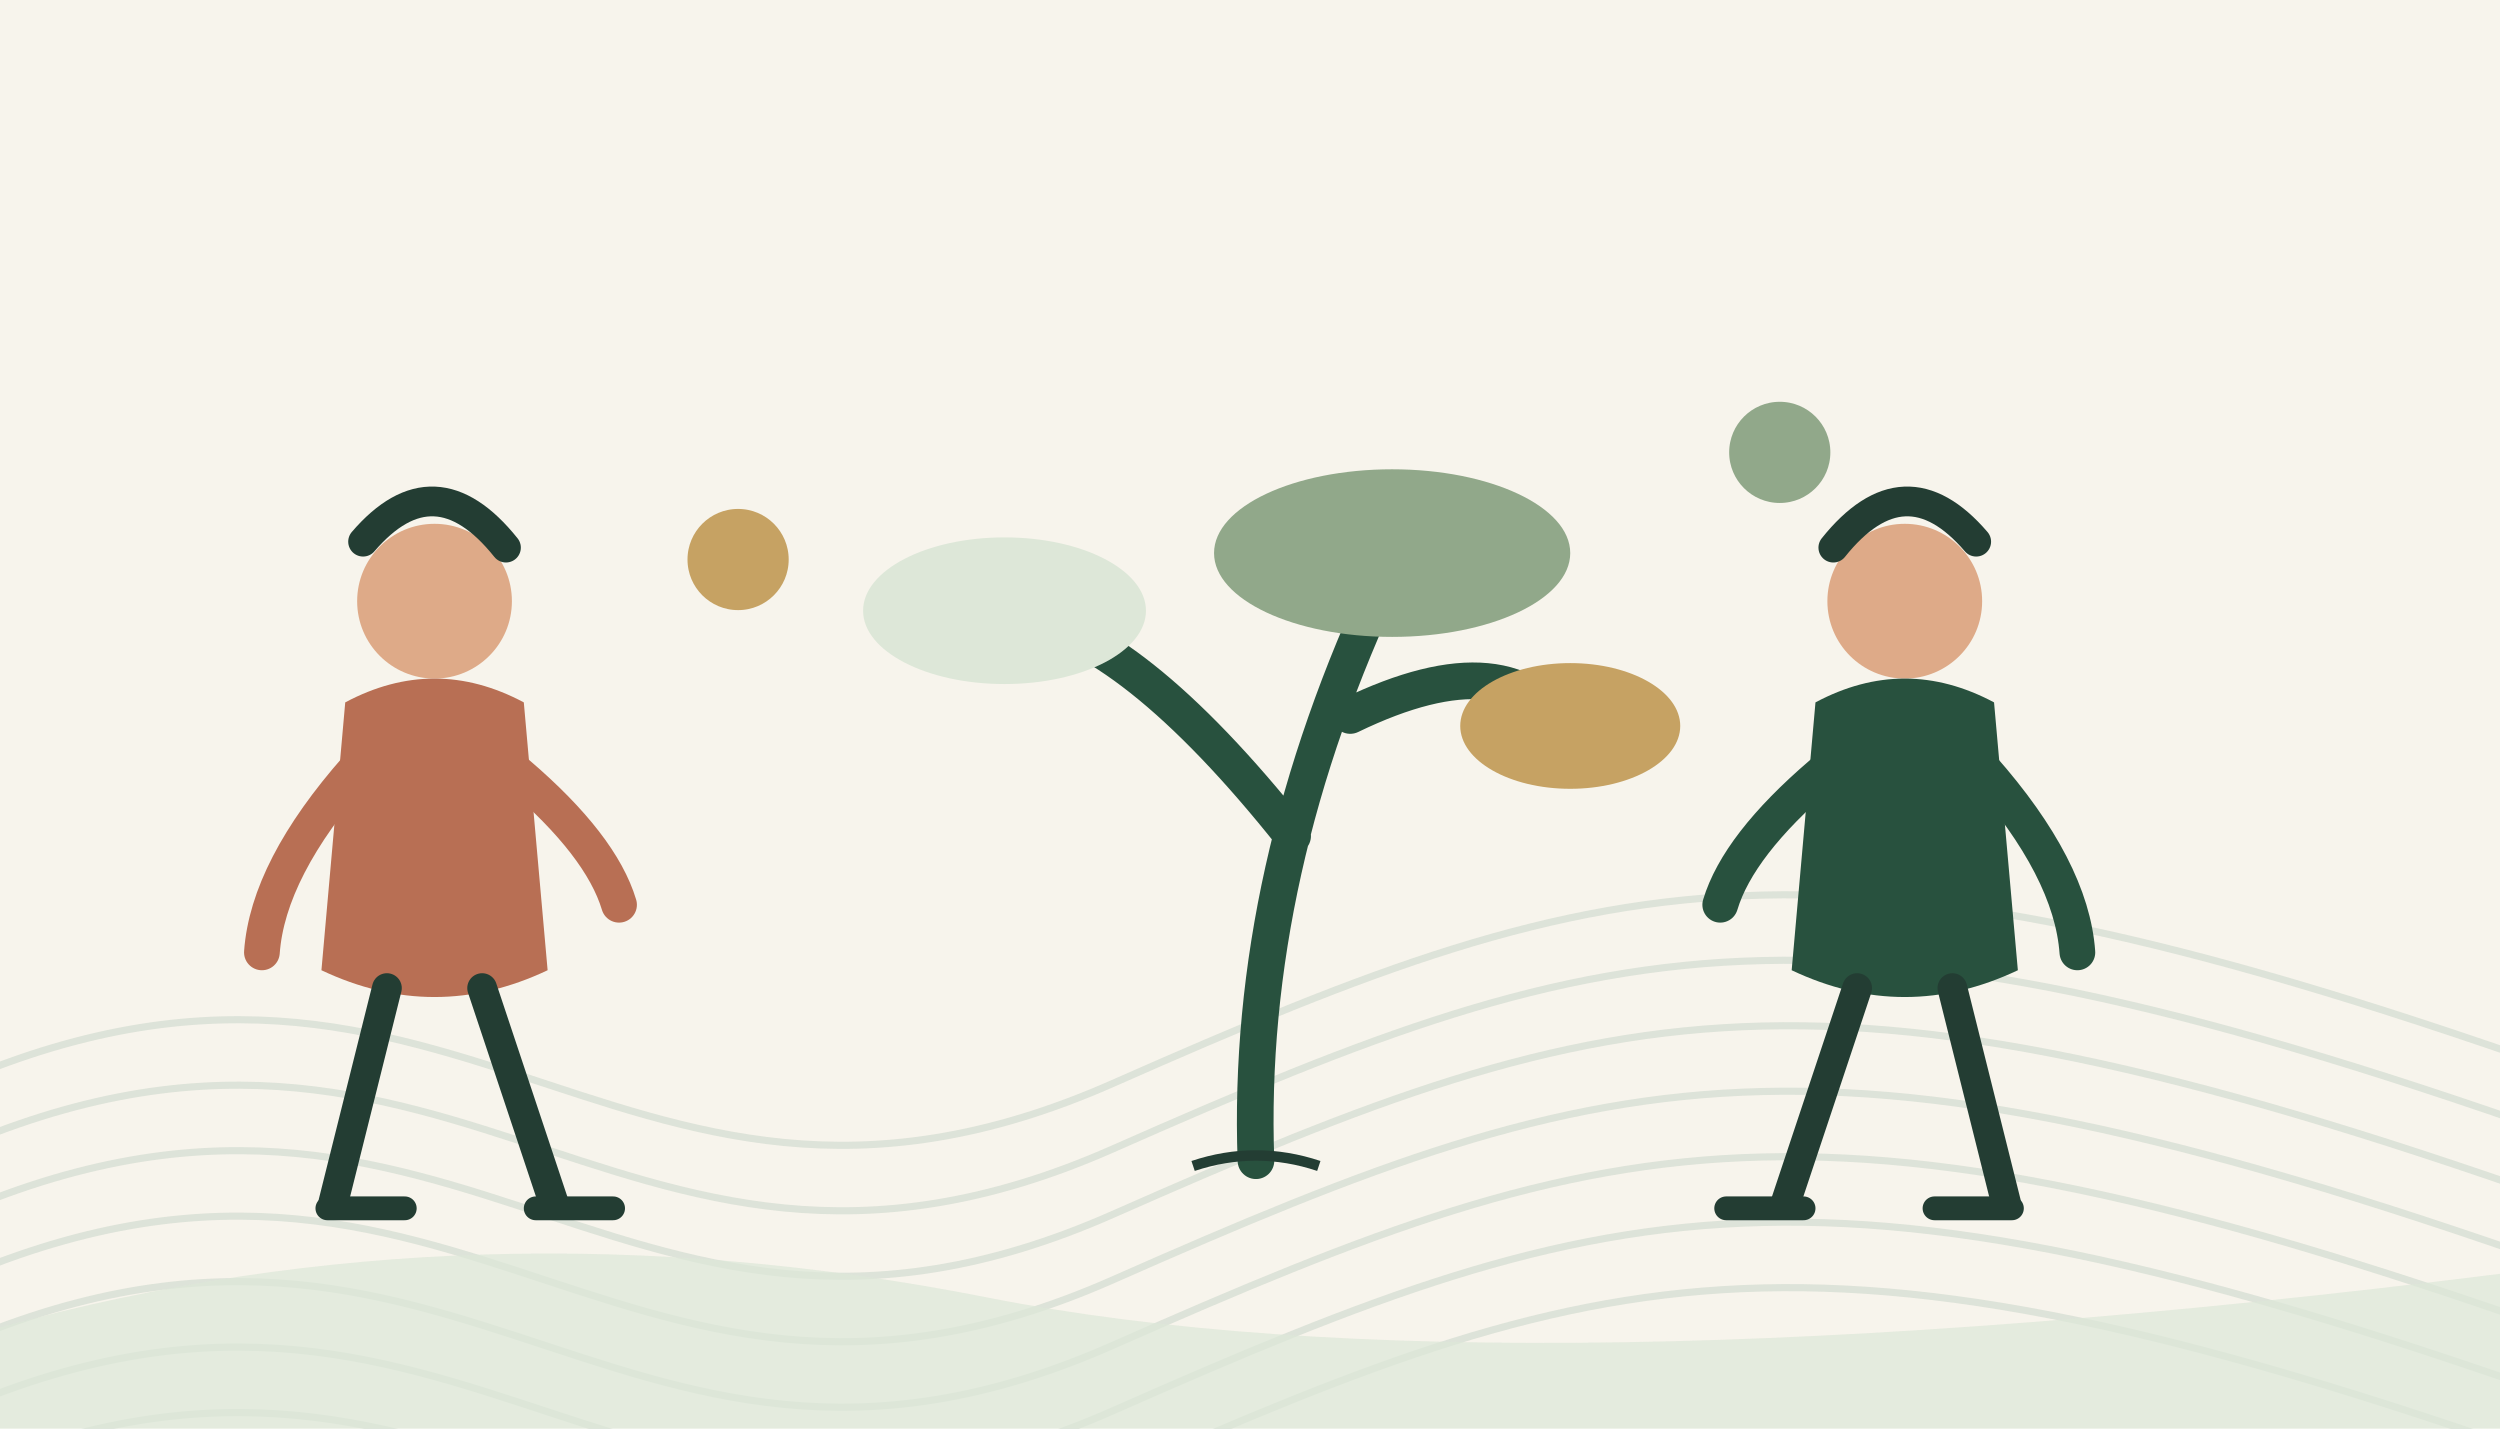
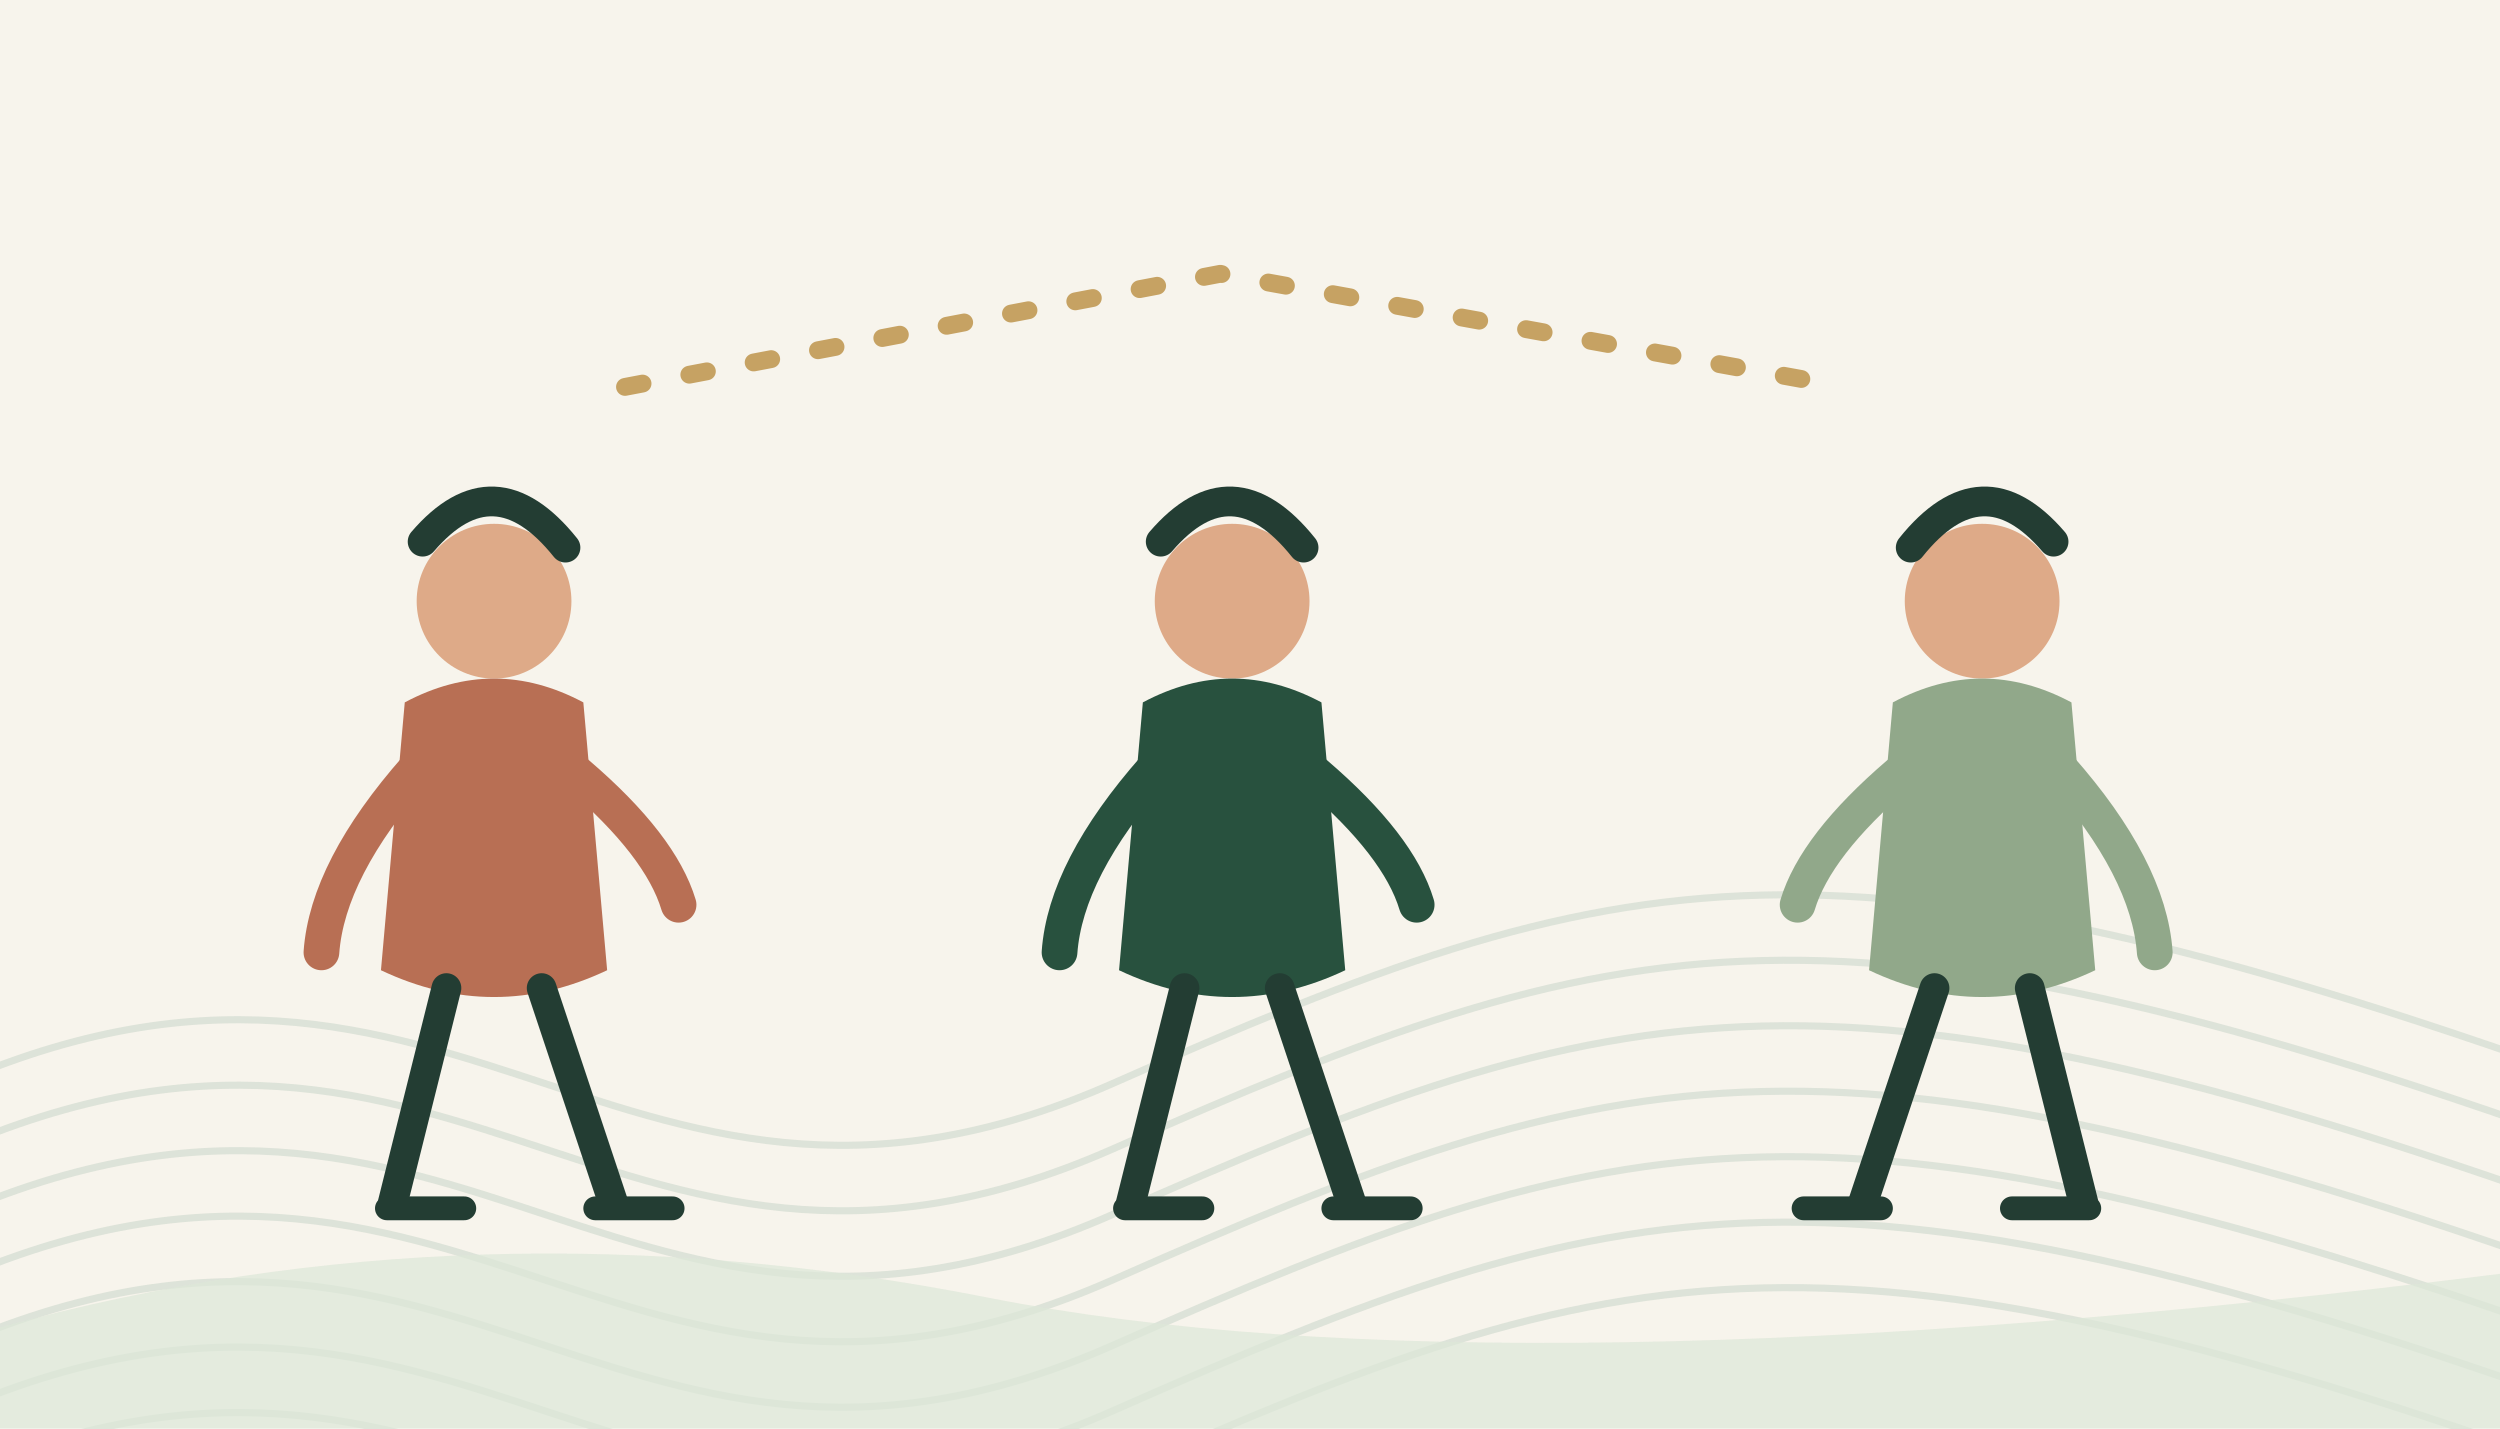
<svg xmlns="http://www.w3.org/2000/svg" width="420" height="240" viewBox="0 0 420 240" role="img">
  <rect width="420" height="240" fill="#F7F4EC" />
  <g opacity="0.78">
    <path d="M-20 188 C75 138 101 220 187 182 S307 135 442 184" fill="none" stroke="#D6DED3" stroke-width="1.2" />
    <path d="M-20 199 C75 149 101 231 187 193 S307 146 442 195" fill="none" stroke="#D6DED3" stroke-width="1.2" />
    <path d="M-20 210 C75 160 101 242 187 204 S307 157 442 206" fill="none" stroke="#D6DED3" stroke-width="1.2" />
    <path d="M-20 221 C75 171 101 253 187 215 S307 168 442 217" fill="none" stroke="#D6DED3" stroke-width="1.2" />
    <path d="M-20 232 C75 182 101 264 187 226 S307 179 442 228" fill="none" stroke="#D6DED3" stroke-width="1.2" />
    <path d="M-20 243 C75 193 101 275 187 237 S307 190 442 239" fill="none" stroke="#D6DED3" stroke-width="1.2" />
    <path d="M-20 254 C75 204 101 286 187 248 S307 201 442 250" fill="none" stroke="#D6DED3" stroke-width="1.2" />
  </g>
  <path d="M0 223 Q80 201 166 218 T420 214 V240 H0 Z" fill="#DDE7D8" opacity="0.72" />
-   <g transform="translate(211 195) scale(0.88)">
-     <path d="M0 0 Q-2 -55 25 -112 M7 -62 Q-24 -101 -46 -104 M18 -85 Q49 -100 60 -81" fill="none" stroke="#28513E" stroke-width="7" stroke-linecap="round" />
-     <ellipse cx="26" cy="-116" rx="34" ry="16" fill="#91A88A" />
-     <ellipse cx="-48" cy="-105" rx="27" ry="14" fill="#DDE7D8" />
-     <ellipse cx="60" cy="-83" rx="21" ry="12" fill="#C6A263" />
-     <path d="M-12 1 Q0 -3 12 1" fill="none" stroke="#233D33" stroke-width="2" />
-   </g>
-   <g transform="translate(73 155) scale(1 1)">
+   <g transform="translate(83 155) scale(1 1)">
    <circle cx="0" cy="-54" r="13" fill="#DEAA88" />
    <path d="M-12 -64 Q0 -78 12 -63" fill="none" stroke="#233D33" stroke-width="5" stroke-linecap="round" />
    <path d="M-15 -37 Q0 -45 15 -37 L19 8 Q0 17 -19 8 Z" fill="#B86F54" />
    <path d="M-13 -26 Q-28 -9 -29 5 M14 -25 Q28 -13 31 -3" fill="none" stroke="#B86F54" stroke-width="6" stroke-linecap="round" />
    <path d="M-8 11 L-17 47 M8 11 L20 47" fill="none" stroke="#233D33" stroke-width="5" stroke-linecap="round" />
    <path d="M-18 48 h13 M17 48 h13" stroke="#233D33" stroke-width="4" stroke-linecap="round" />
  </g>
-   <g transform="translate(320 155) scale(-1 1)">
+   <g transform="translate(207 155) scale(1 1)">
    <circle cx="0" cy="-54" r="13" fill="#DEAA88" />
    <path d="M-12 -64 Q0 -78 12 -63" fill="none" stroke="#233D33" stroke-width="5" stroke-linecap="round" />
    <path d="M-15 -37 Q0 -45 15 -37 L19 8 Q0 17 -19 8 Z" fill="#28513E" />
    <path d="M-13 -26 Q-28 -9 -29 5 M14 -25 Q28 -13 31 -3" fill="none" stroke="#28513E" stroke-width="6" stroke-linecap="round" />
    <path d="M-8 11 L-17 47 M8 11 L20 47" fill="none" stroke="#233D33" stroke-width="5" stroke-linecap="round" />
    <path d="M-18 48 h13 M17 48 h13" stroke="#233D33" stroke-width="4" stroke-linecap="round" />
  </g>
-   <circle cx="124" cy="94" r="10" fill="#C6A263" stroke="#F7F4EC" stroke-width="3" />
-   <circle cx="299" cy="76" r="10" fill="#91A88A" stroke="#F7F4EC" stroke-width="3" />
+   <g transform="translate(333 155) scale(-1 1)">
+     <circle cx="0" cy="-54" r="13" fill="#DEAA88" />
+     <path d="M-12 -64 Q0 -78 12 -63" fill="none" stroke="#233D33" stroke-width="5" stroke-linecap="round" />
+     <path d="M-15 -37 Q0 -45 15 -37 L19 8 Q0 17 -19 8 Z" fill="#91A88A" />
+     <path d="M-13 -26 Q-28 -9 -29 5 M14 -25 Q28 -13 31 -3" fill="none" stroke="#91A88A" stroke-width="6" stroke-linecap="round" />
+     <path d="M-8 11 L-17 47 M8 11 L20 47" fill="none" stroke="#233D33" stroke-width="5" stroke-linecap="round" />
+     <path d="M-18 48 h13 M17 48 h13" stroke="#233D33" stroke-width="4" stroke-linecap="round" />
+   </g>
+   <polyline points="105,65 205,46 310,65" fill="none" stroke="#C6A263" stroke-width="3" stroke-linecap="round" stroke-linejoin="round" stroke-dasharray="3 8" />
</svg>
